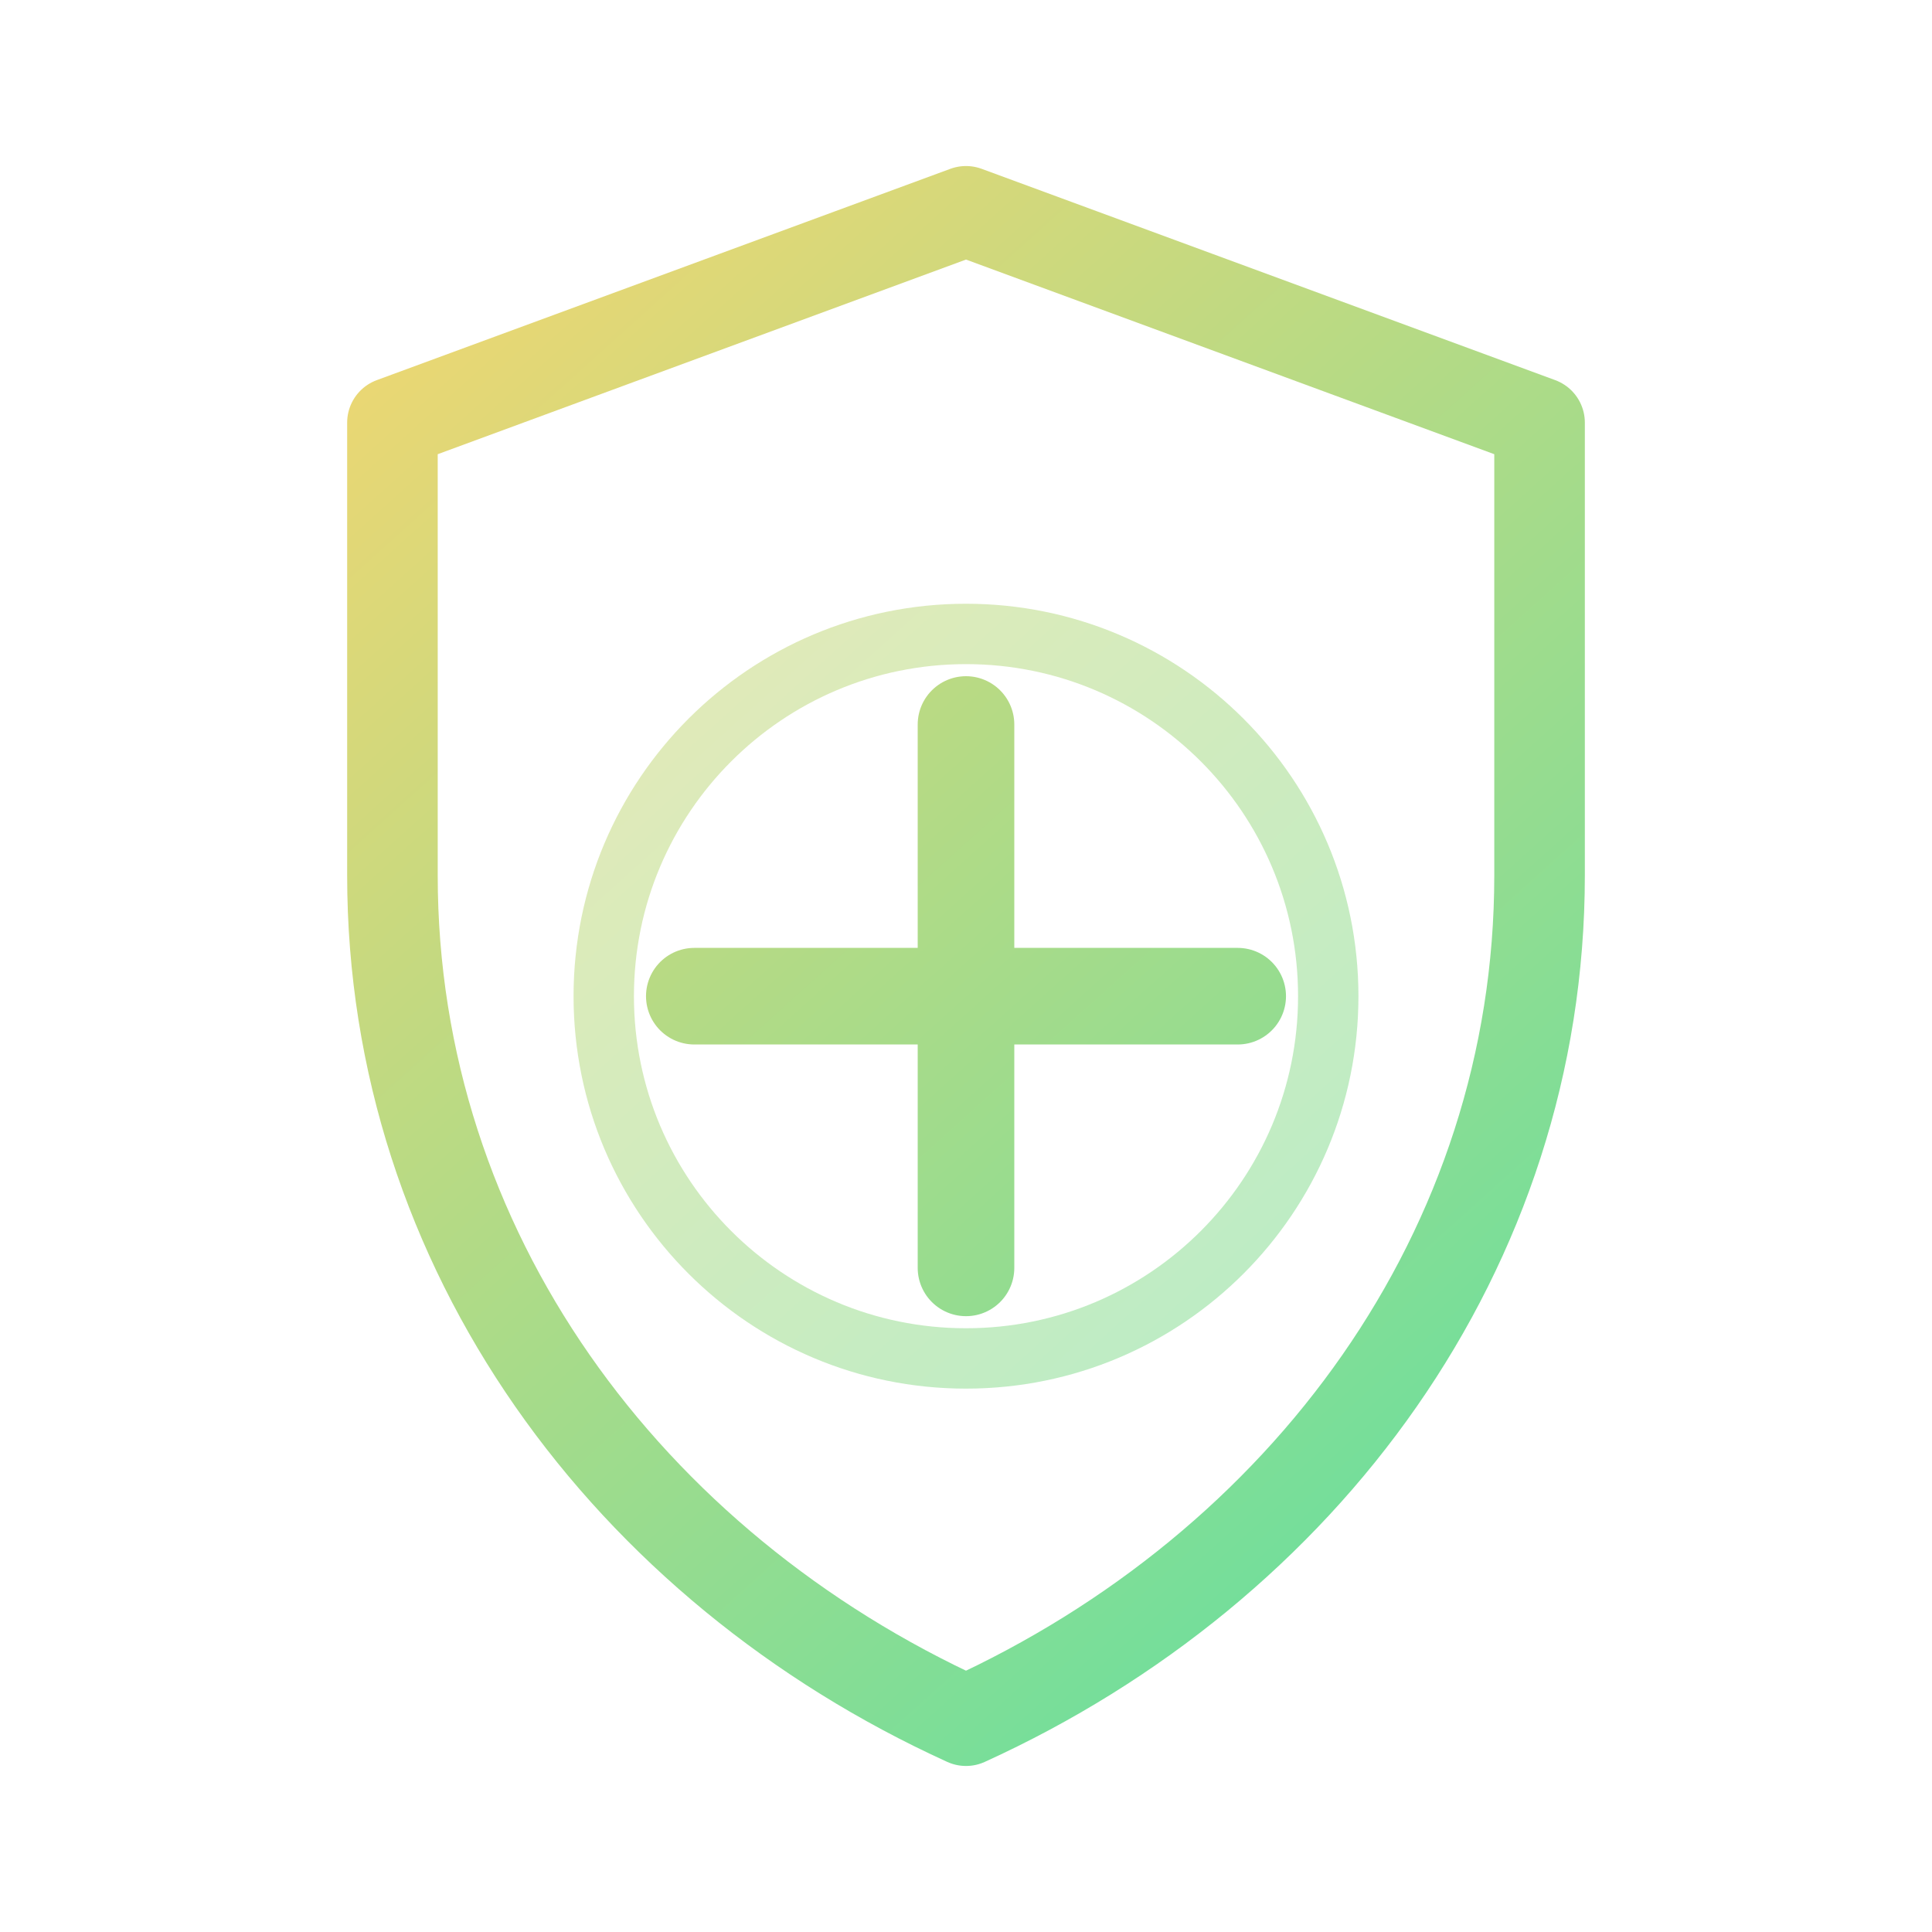
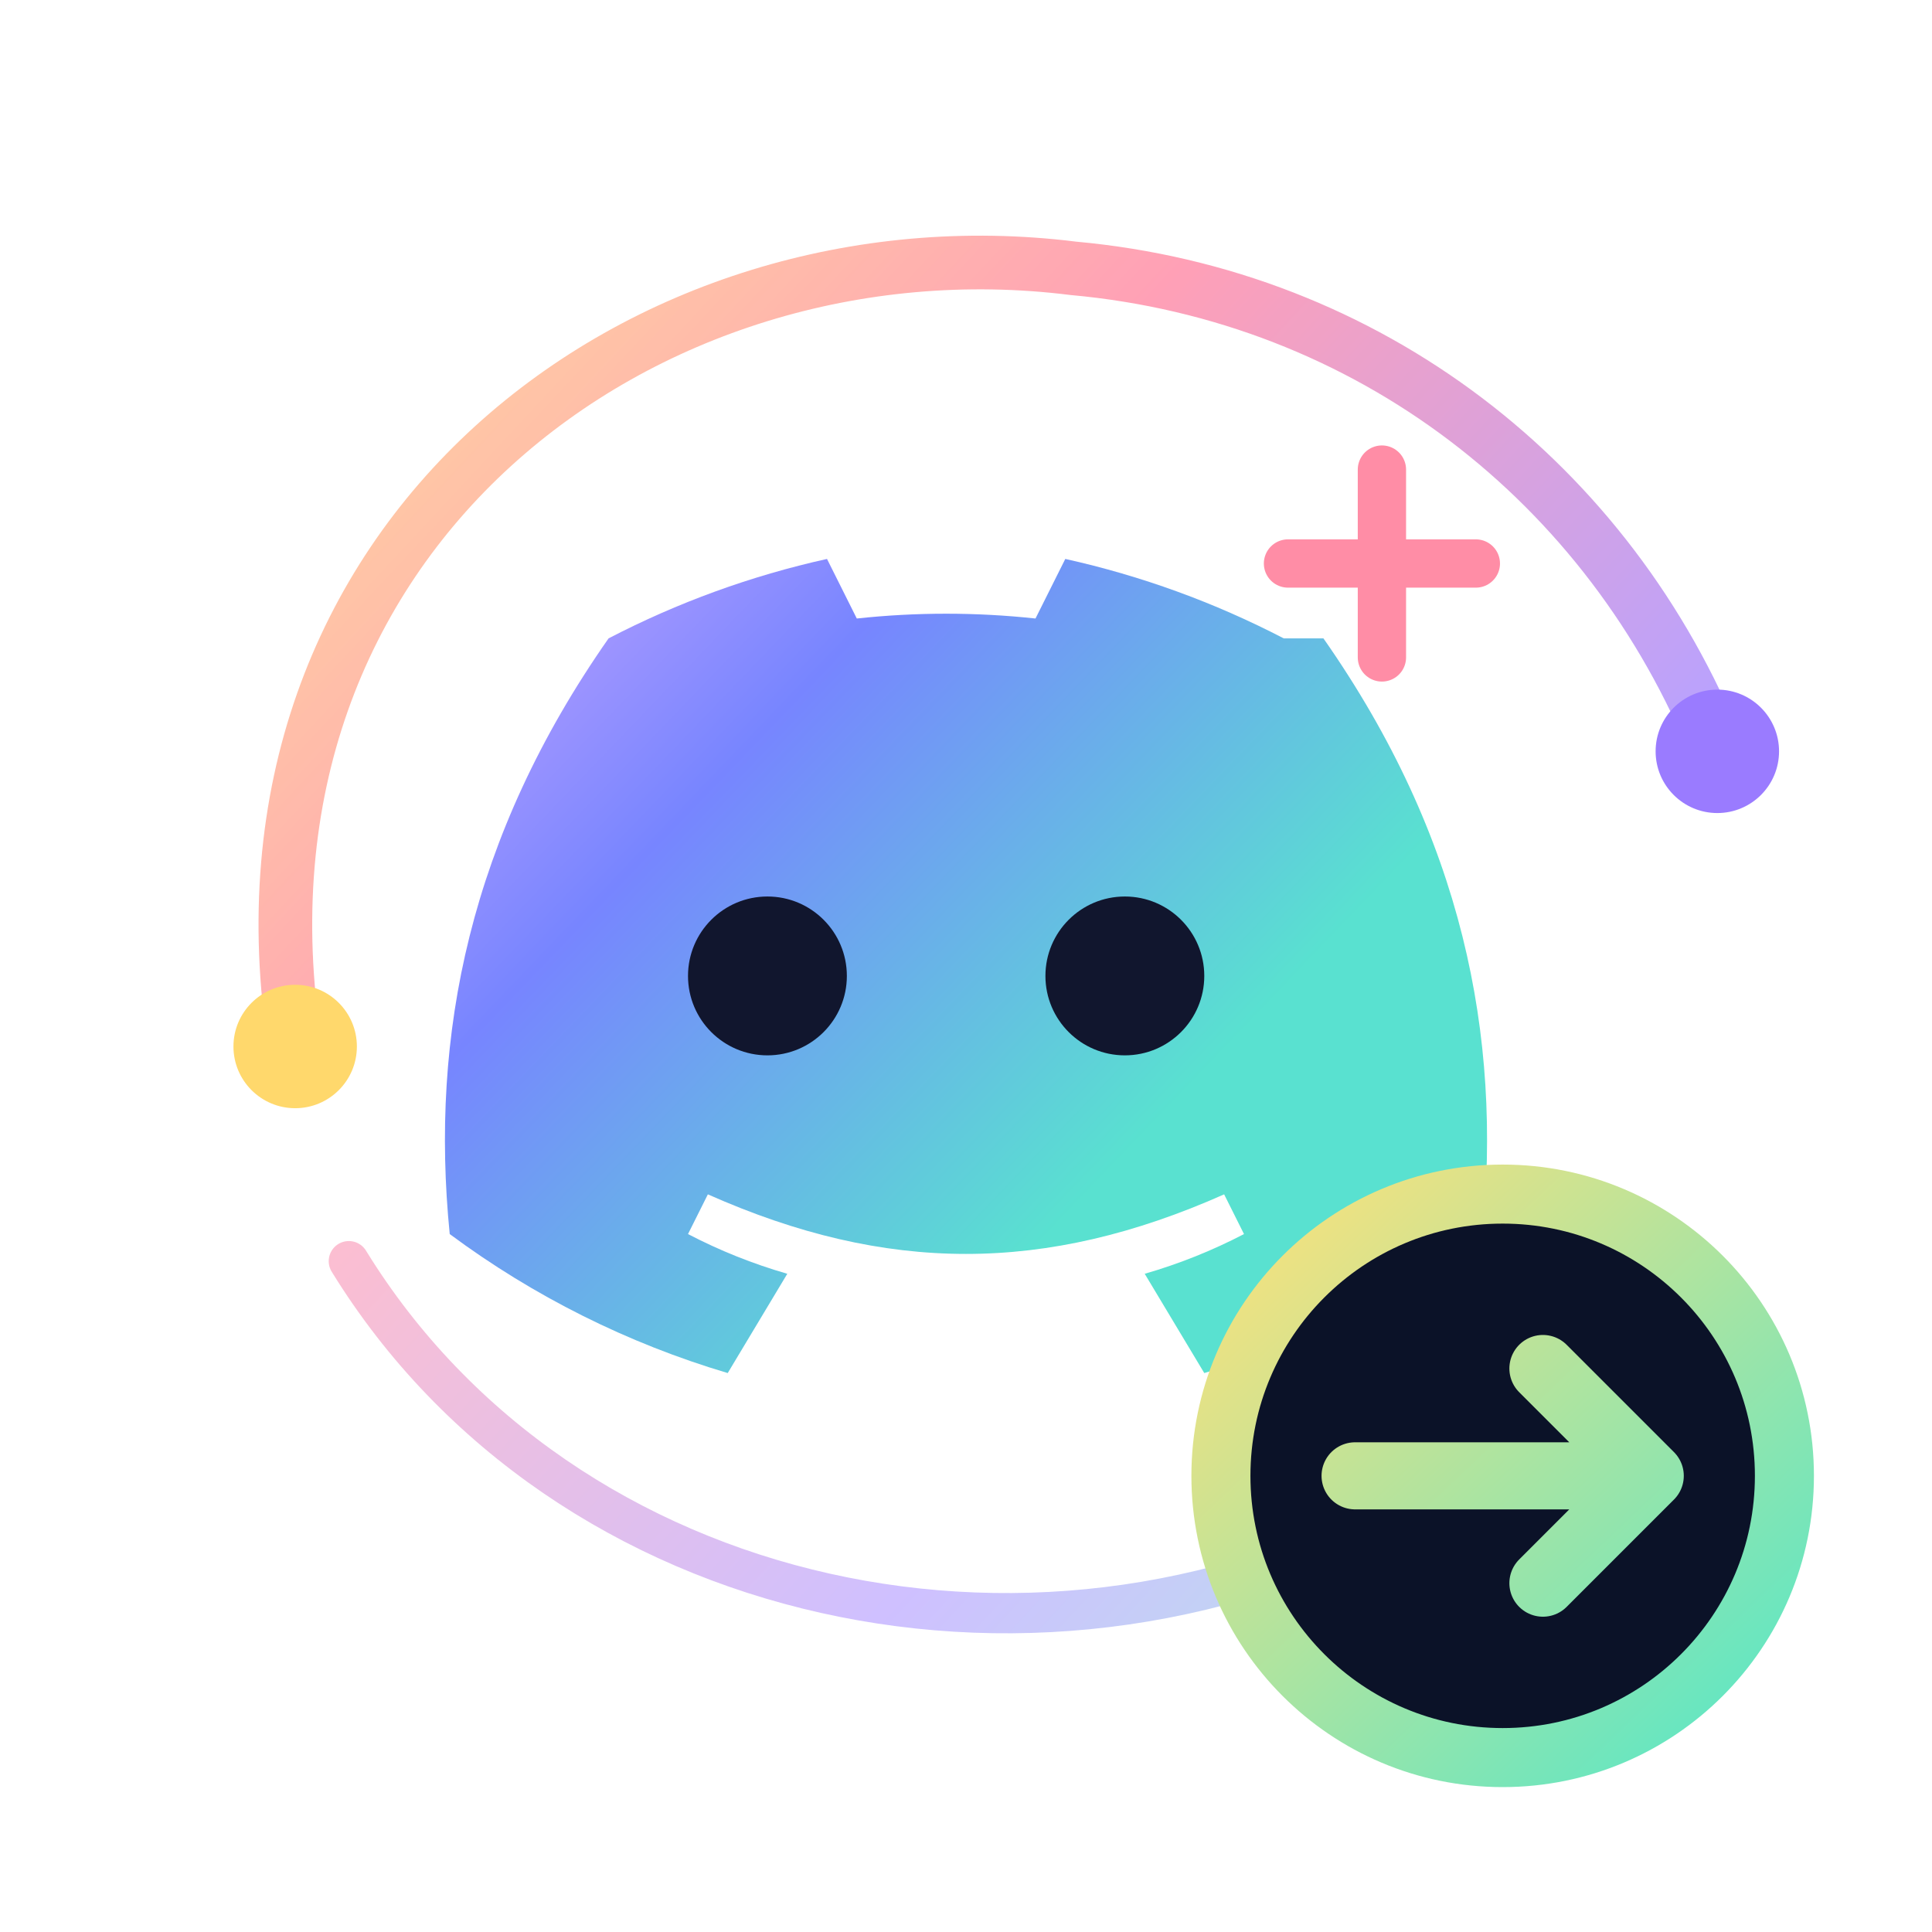
- <svg xmlns="http://www.w3.org/2000/svg" viewBox="0 0 64 64" fill="none">
+ <svg xmlns="http://www.w3.org/2000/svg" viewBox="0 0 72 72" fill="none">
  <defs>
-     <linearGradient id="a" x1="10" y1="7" x2="55" y2="57" gradientUnits="userSpaceOnUse">
-       <stop stop-color="#F7D66F" />
-       <stop offset="1" stop-color="#58E0A4" />
+     <linearGradient id="discord" x1="10" y1="12" x2="58" y2="58" gradientUnits="userSpaceOnUse">
+       <stop stop-color="#FFF0A8" />
+       <stop offset=".28" stop-color="#CDA7FF" />
+       <stop offset=".58" stop-color="#7785FF" />
+       <stop offset="1" stop-color="#59E1D0" />
+     </linearGradient>
+     <linearGradient id="orbit" x1="6" y1="10" x2="64" y2="64" gradientUnits="userSpaceOnUse">
+       <stop stop-color="#FFD86C" />
+       <stop offset=".35" stop-color="#FF7897" />
+       <stop offset=".68" stop-color="#9A7BFF" />
+       <stop offset="1" stop-color="#55E0C5" />
+     </linearGradient>
+     <linearGradient id="invite" x1="47" y1="43" x2="66" y2="63" gradientUnits="userSpaceOnUse">
+       <stop stop-color="#FFE17A" />
+       <stop offset="1" stop-color="#62E6C3" />
    </linearGradient>
  </defs>
-   <path d="M32 7 51 14v15c0 12.4-7.8 22.9-19 28-11.2-5.1-19-15.6-19-28V14L32 7Z" stroke="url(#a)" stroke-width="3" stroke-linejoin="round" />
-   <path d="M23 33h18M32 24v18" stroke="url(#a)" stroke-width="3.2" stroke-linecap="round" />
-   <circle cx="32" cy="33" r="12" stroke="url(#a)" stroke-width="2" opacity=".55" />
+   <path d="M11 39C8 20 24 8 40 10c11 1 20 8 24 18" stroke="url(#orbit)" stroke-width="2" stroke-linecap="round" opacity=".7" />
+   <path d="M13 47c8 13 26 17 40 9" stroke="url(#orbit)" stroke-width="1.5" stroke-linecap="round" opacity=".48" />
+   <circle cx="11" cy="39" r="2.3" fill="#FFD86C" />
+   <circle cx="64" cy="28" r="2.3" fill="#9A7BFF" />
+   <path d="M51.5 17.5v7m-3.5-3.5h7" stroke="#FF8DA6" stroke-width="1.8" stroke-linecap="round" />
+   <g transform="matrix(.74 0 0 .74 -.26 -.63)">
+     <path d="M65 33a45 45 0 0 0-11-4l-1.5 3a42 42 0 0 0-9 0L42 29a45 45 0 0 0-11 4c-7 10-9 20-8 30a45 45 0 0 0 14 7l3-5a27 27 0 0 1-5-2l1-2c9 4 17 4 26 0l1 2a27 27 0 0 1-5 2l3 5a45 45 0 0 0 14-7c1-10-1-20-8-30Z" fill="url(#discord)" />
+     <circle cx="39" cy="50" r="4" fill="#11162E" />
+     <circle cx="57" cy="50" r="4" fill="#11162E" />
+   </g>
+   <circle cx="56" cy="55" r="10.5" fill="#0B1228" stroke="url(#invite)" stroke-width="2.2" />
+   <path d="M50.5 55h11m-4-4 4 4-4 4" stroke="url(#invite)" stroke-width="2.5" stroke-linecap="round" stroke-linejoin="round" />
</svg>
